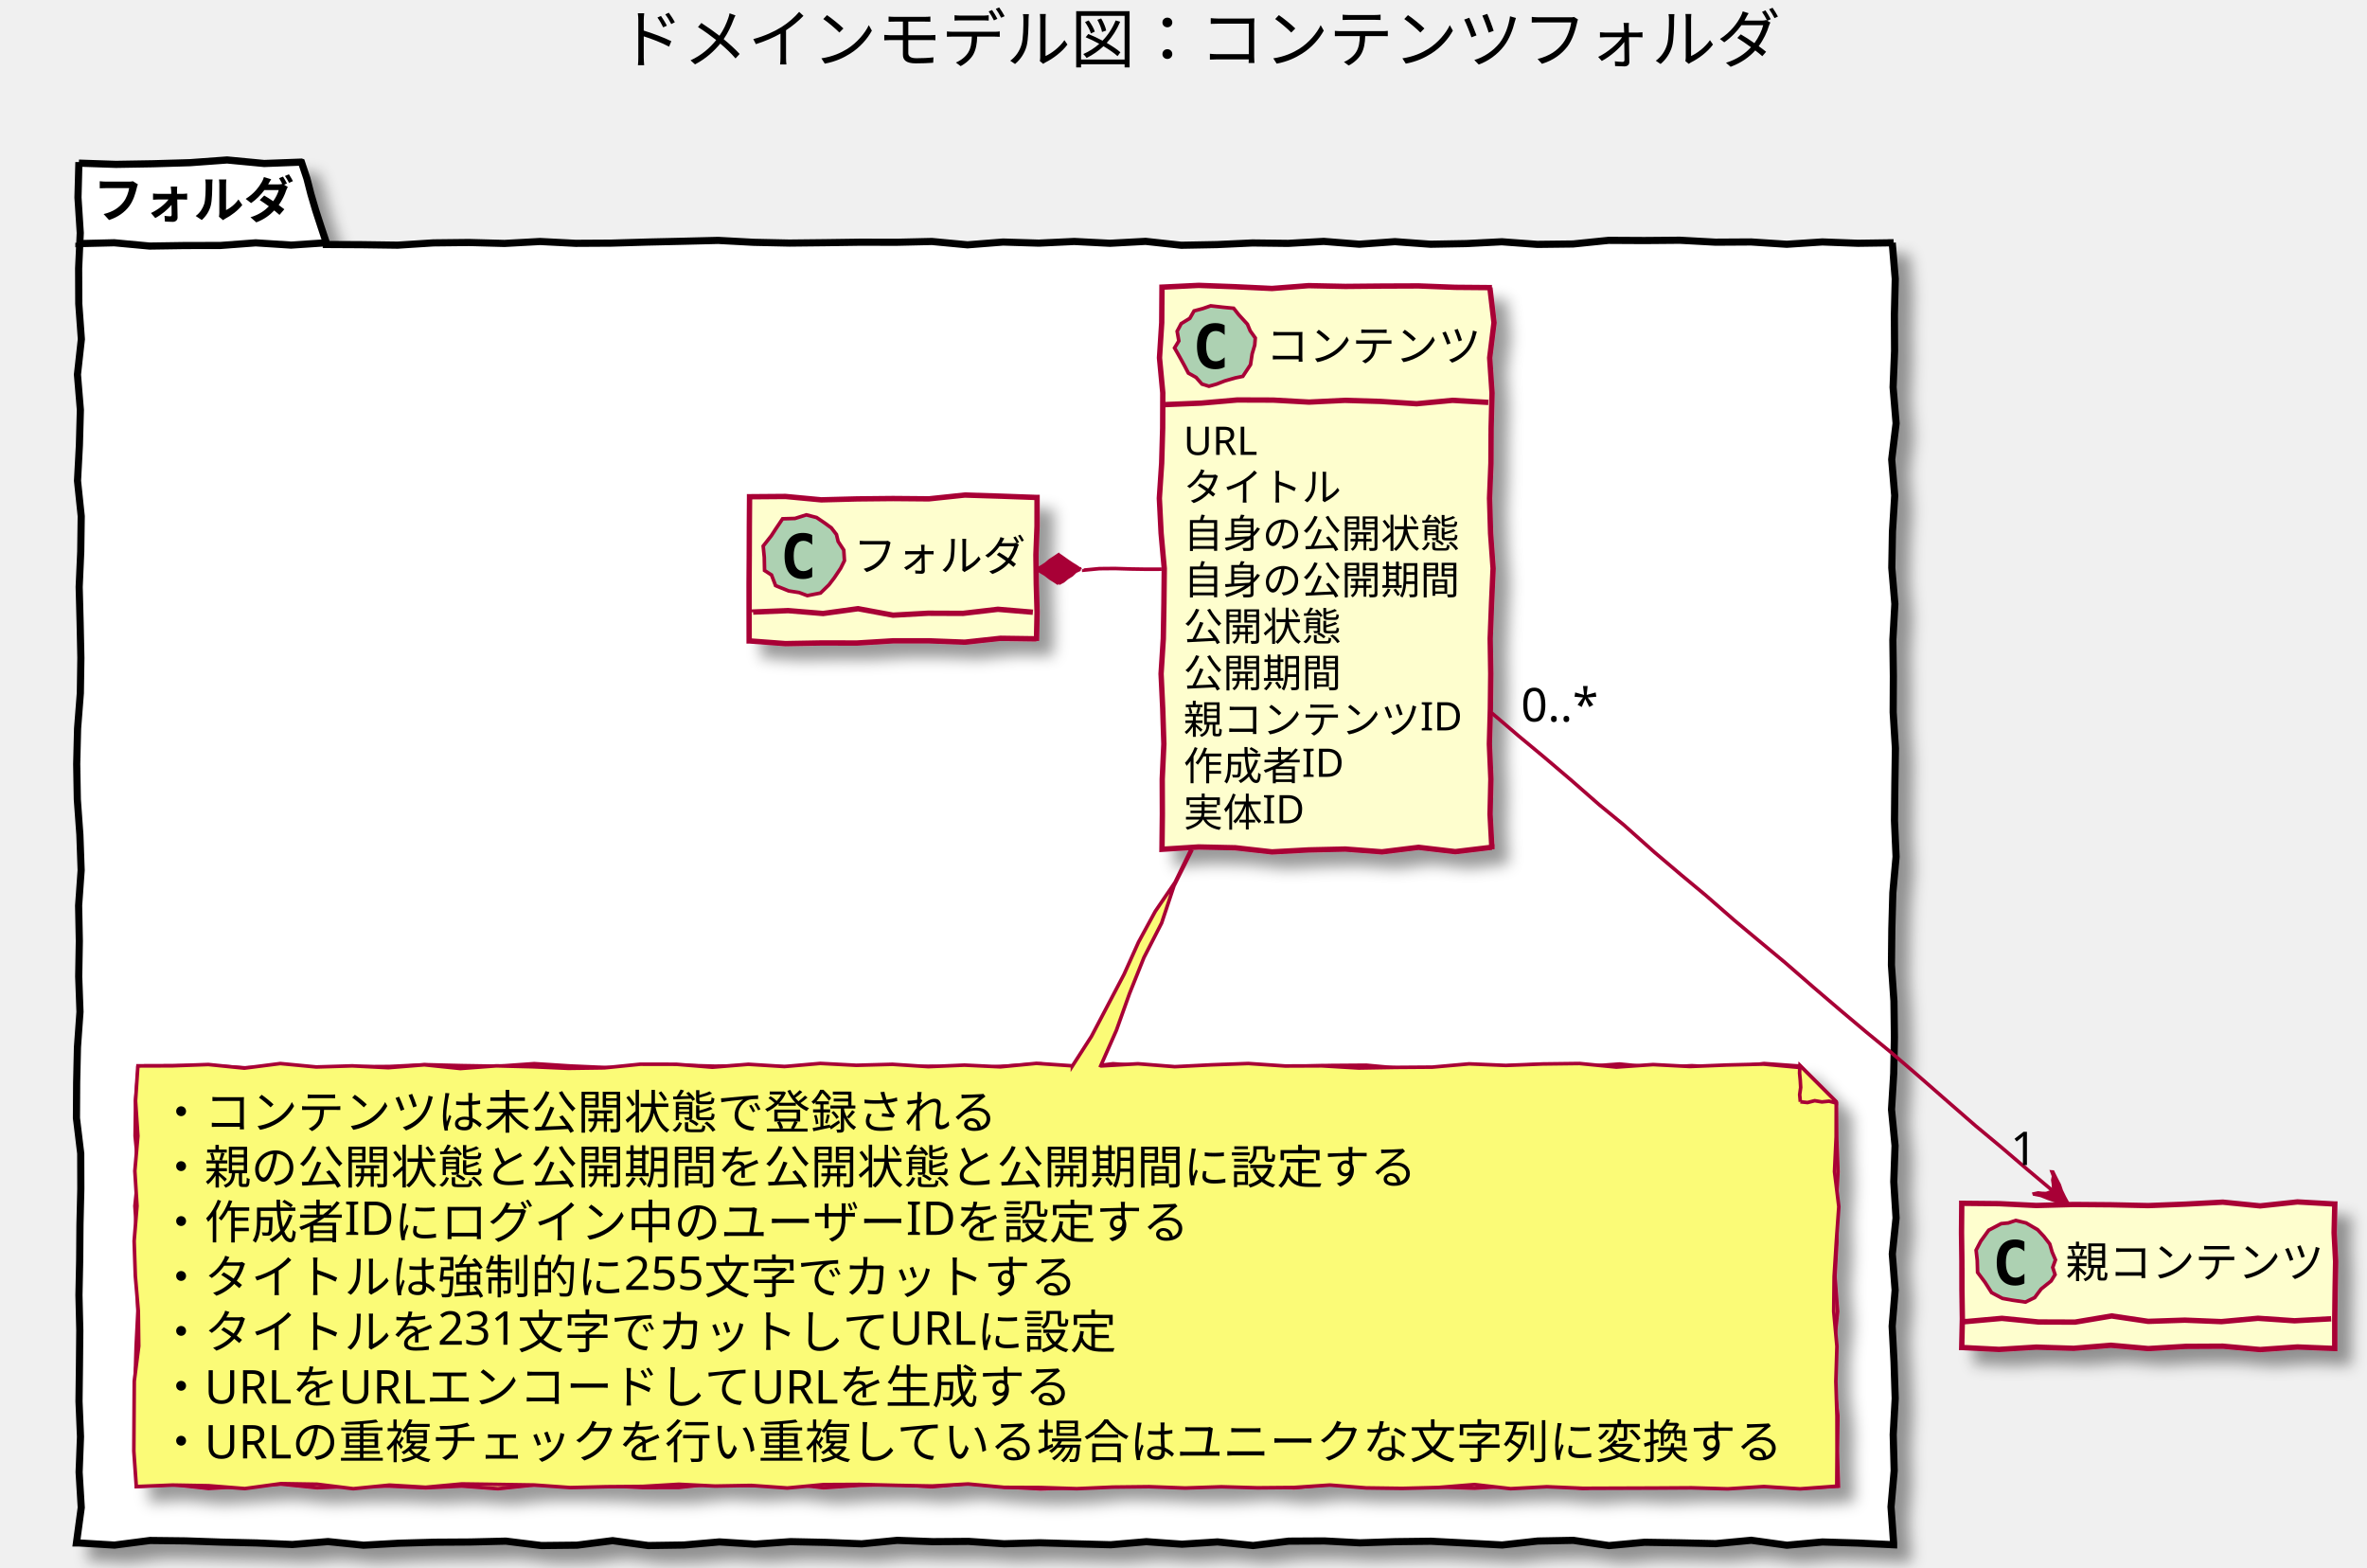
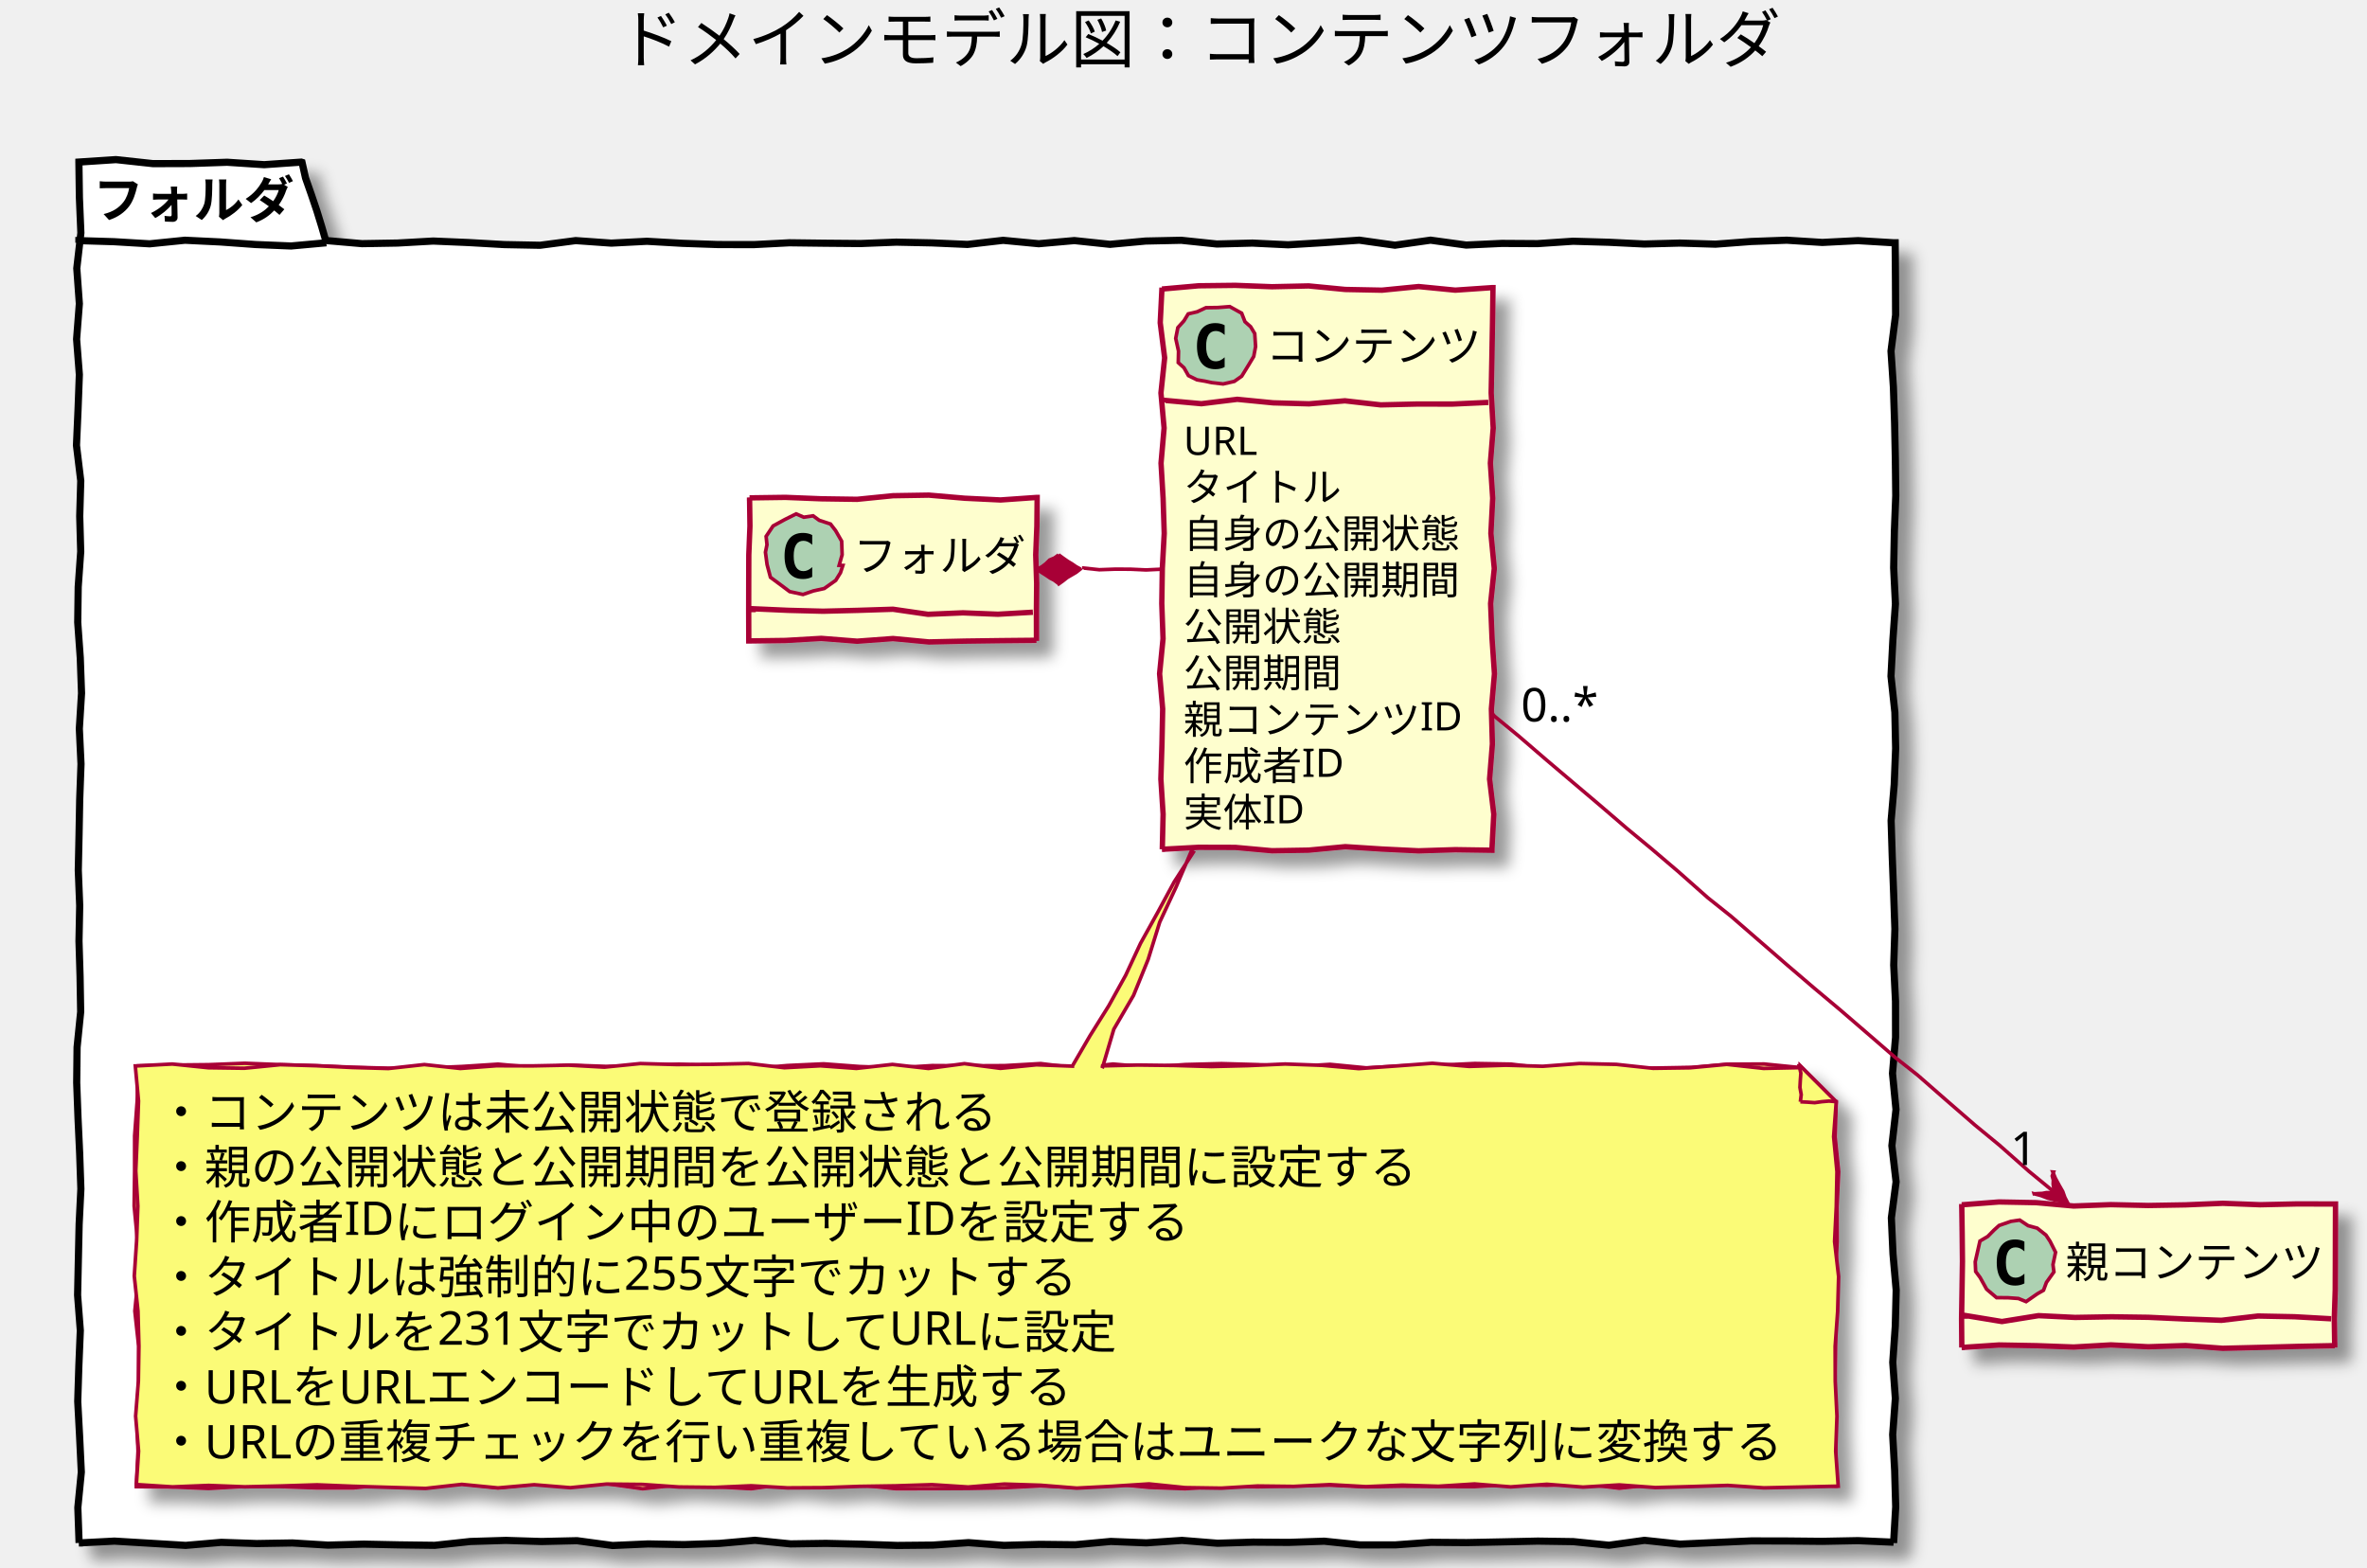
<svg xmlns="http://www.w3.org/2000/svg" contentScriptType="application/ecmascript" contentStyleType="text/css" height="437px" preserveAspectRatio="none" style="width:660px;height:437px;" version="1.1" viewBox="0 0 660 437" width="660px" zoomAndPan="magnify">
  <defs>
-     <filter height="300%" id="f5n1lhm" width="300%" x="-1" y="-1">
+     <filter height="300%" id="fx27m6w" width="300%" x="-1" y="-1">
      <feGaussianBlur result="blurOut" stdDeviation="2.0" />
      <feColorMatrix in="blurOut" result="blurOut2" type="matrix" values="0 0 0 0 0 0 0 0 0 0 0 0 0 0 0 0 0 0 .4 0" />
      <feOffset dx="4.0" dy="4.0" in="blurOut2" result="blurOut3" />
      <feBlend in="SourceGraphic" in2="blurOut3" mode="normal" />
    </filter>
  </defs>
  <g>
    <text fill="#000000" font-family="sans-serif" font-size="18" lengthAdjust="spacingAndGlyphs" textLength="324" x="172.5" y="17.402">ドメインモデル図：コンテンツフォルダ</text>
-     <polygon fill="#FFFFFF" filter="url(#f5n1lhm)" points="22,45.199,22,45.482,32.333,45.832,42.667,45.659,53,45.356,63.333,44.602,73.667,45.584,84,45.199,84.054,45.216,85.569,49.749,86.702,54.164,88.016,58.635,89.487,63.155,91,67.688,91,68.17,100.932,68.223,110.864,68.358,120.796,67.722,130.727,67.612,140.659,67.877,150.591,67.333,160.523,67.845,170.454,67.789,180.386,67.495,190.318,67.271,200.25,67.028,210.182,67.563,220.114,67.774,230.046,67.668,239.977,67.529,249.909,67.554,259.841,67.328,269.773,68.266,279.704,67.486,289.636,67.79,299.568,67.326,309.5,67.831,319.432,67.295,329.364,68.381,339.296,68.197,349.227,67.74,359.159,67.858,369.091,67.304,379.023,68.091,388.954,67.379,398.886,68.098,408.818,67.917,418.75,67.411,428.682,68.141,438.614,68.025,448.546,67.013,458.477,67.065,468.409,66.984,478.341,67.523,488.273,67.465,498.204,68.108,508.136,67.459,518.068,67.832,528,67.688,527.623,67.688,528.462,77.757,528.219,87.827,528.272,97.897,527.859,107.967,528.697,118.036,527.471,128.106,528.312,138.176,527.679,148.246,527.497,158.315,528.35,168.385,527.795,178.455,527.934,188.525,527.879,198.595,528.506,208.664,528.35,218.734,528.246,228.804,528.689,238.874,527.787,248.943,527.505,259.013,527.399,269.083,528.094,279.153,528.229,289.222,528.034,299.292,527.42,309.362,528.403,319.432,528.049,329.502,528.685,339.571,527.639,349.641,528.425,359.711,527.598,369.781,528.125,379.85,528.447,389.92,527.891,399.99,528.162,410.06,527.281,420.129,528,430.199,528,430.705,518.078,430.231,508.157,429.931,498.235,430.833,488.314,429.453,478.392,430.391,468.471,430.168,458.549,430.01,448.627,430.934,438.706,429.474,428.784,429.665,418.863,430.767,408.941,430.234,399.02,429.724,389.098,429.843,379.176,430.164,369.255,429.64,359.333,429.697,349.412,430.918,339.49,429.913,329.569,430.548,319.647,429.844,309.726,430.7,299.804,430.44,289.882,430.149,279.961,430.428,270.039,429.765,260.118,429.839,250.196,429.474,240.274,430.443,230.353,430.047,220.431,429.835,210.51,430.541,200.588,429.912,190.667,430.777,180.745,430.921,170.823,429.554,160.902,430.817,150.98,430.923,141.059,429.694,131.137,429.935,121.216,429.995,111.294,430.273,101.373,430.829,91.451,429.818,81.529,430.635,71.608,430.198,61.686,429.964,51.765,429.625,41.843,429.511,31.922,430.796,22,430.199,21.317,430.199,22.655,420.327,22.061,410.456,22.445,400.584,22.031,390.712,22.152,380.84,22.249,370.968,22.017,361.097,22.22,351.225,22.299,341.353,22.536,331.481,22.509,321.61,21.316,311.738,21.373,301.866,21.595,291.994,22.302,282.122,21.945,272.25,22.119,262.379,21.921,252.507,22.626,242.635,22.274,232.763,21.561,222.892,21.387,213.02,21.632,203.148,22.402,193.276,22.549,183.404,22.34,173.533,22.077,163.661,22.513,153.789,22.646,143.917,21.612,134.045,22.136,124.174,22.411,114.302,21.595,104.43,22.685,94.558,21.967,84.686,21.926,74.815,22.38,64.943,21.742,55.071,22,45.199" style="stroke: #000000; stroke-width: 2.0;" />
-     <path d="M22,67.688 L22,67.924 L31.857,67.688 L41.714,68.606 L51.571,68.461 L61.429,68.446 L71.286,67.708 L81.143,68.339 L91,67.688 " fill="#FFFFFF" style="stroke: #000000; stroke-width: 2.0;" />
+     <polygon fill="#FFFFFF" filter="url(#fx27m6w)" points="22,45.199,22,45.184,32.333,44.502,42.667,45.625,53,45.591,63.333,45.239,73.667,45.913,84,45.199,84.214,45.266,85.194,49.633,86.794,54.193,88.329,58.732,89.715,63.226,91,67.688,91,67.073,100.932,67.934,110.864,67.766,120.796,67.208,130.727,67.629,140.659,68.198,150.591,68.387,160.523,67.082,170.454,67.787,180.386,67.275,190.318,67.843,200.25,68.186,210.182,68.205,220.114,67.691,230.046,67.815,239.977,67.901,249.909,67.514,259.841,67.719,269.773,68.154,279.704,67.008,289.636,67.955,299.568,67.077,309.5,68.127,319.432,67.207,329.364,66.994,339.296,68.034,349.227,67.777,359.159,68.255,369.091,67.654,379.023,66.964,388.954,68.368,398.886,66.963,408.818,68.329,418.75,67.866,428.682,67.929,438.614,67.264,448.546,67.548,458.477,68.035,468.409,67.774,478.341,68.079,488.273,67.333,498.204,66.973,508.136,67.597,518.068,67.093,528,67.688,528.437,67.688,528.519,77.757,528.56,87.827,527.275,97.897,527.945,107.967,528.282,118.036,528.49,128.106,528.603,138.176,528.214,148.246,528.016,158.315,528.514,168.385,527.796,178.455,527.272,188.525,528.354,198.595,528.57,208.664,528.171,218.734,527.307,228.804,527.622,238.874,528.005,248.943,528.359,259.013,528.032,269.083,528.531,279.153,528.548,289.222,527.692,299.292,528.669,309.362,527.519,319.432,528.693,329.502,527.376,339.571,527.83,349.641,528.72,359.711,528.471,369.781,527.762,379.85,528.492,389.92,527.74,399.99,528.298,410.06,528.587,420.129,528,430.199,528,429.994,518.078,429.558,508.157,429.752,498.235,429.654,488.314,429.634,478.392,430.074,468.471,430.529,458.549,429.471,448.627,430.837,438.706,429.831,428.784,429.686,418.863,429.904,408.941,430.1,399.02,430.022,389.098,430.736,379.176,430.738,369.255,429.712,359.333,430.045,349.412,429.971,339.49,430.282,329.569,429.488,319.647,430.171,309.726,429.778,299.804,430.698,289.882,430.591,279.961,430.875,270.039,430.11,260.118,430.796,250.196,430.893,240.274,430.547,230.353,430.315,220.431,430.46,210.51,429.459,200.588,430.328,190.667,430.66,180.745,430.468,170.823,430.912,160.902,429.57,150.98,429.798,141.059,429.489,131.137,429.792,121.216,430.861,111.294,430.734,101.373,430.527,91.451,430.805,81.529,430.201,71.608,430.366,61.686,430.028,51.765,430.879,41.843,430.28,31.922,429.687,22,430.199,22.053,430.199,21.705,420.327,22.675,410.456,22.202,400.584,21.675,390.712,21.985,380.84,22.396,370.968,21.637,361.097,21.849,351.225,22.067,341.353,22.551,331.481,22.215,321.61,21.755,311.738,21.387,301.866,21.494,291.994,22.495,282.122,22.327,272.25,22.025,262.379,22.224,252.507,21.83,242.635,22.041,232.763,22.224,222.892,22.587,213.02,22.121,203.148,22.735,193.276,22.381,183.404,21.673,173.533,21.806,163.661,22.506,153.789,22.23,143.917,22.517,134.045,21.323,124.174,21.757,114.302,22.128,104.43,21.358,94.558,22.128,84.686,21.412,74.815,22.551,64.943,22.14,55.071,22,45.199" style="stroke: #000000; stroke-width: 2.0;" />
+     <path d="M22,67.688 L22,67.089 L31.857,67.391 L41.714,67.981 L51.571,66.983 L61.429,67.461 L71.286,68.178 L81.143,68.584 L91,67.688 " fill="#FFFFFF" style="stroke: #000000; stroke-width: 2.0;" />
    <text fill="#000000" font-family="sans-serif" font-size="14" font-weight="bold" lengthAdjust="spacingAndGlyphs" textLength="56" x="26" y="60.734">フォルダ</text>
-     <polygon fill="#FEFECE" filter="url(#f5n1lhm)" points="209,138.699,209,138.5,219,138.422,229,139.365,239,139.102,249,139.002,259,139.087,269,138.03,279,138.339,289,138.699,289.16,138.699,289.154,146.699,288.85,154.699,288.942,162.699,289.171,170.699,289,178.699,289,178.111,279,177.97,269,179.05,259,178.667,249,178.67,239,179.281,229,179.264,219,179.449,209,178.699,208.888,178.699,208.872,170.699,208.865,162.699,208.918,154.699,208.945,146.699,209,138.699" style="stroke: #A80036; stroke-width: 1.5;" />
-     <polygon fill="#ADD1B2" points="234.403,158.457,232.649,161.078,231.128,163.07,228.795,165.342,225.112,166.072,222.835,165.219,219.918,164.76,216.259,163.281,215.125,160.315,213.182,159.054,213.106,155.38,212.804,152.249,215.088,149.355,216.29,147.497,218.206,144.653,221.662,144.551,224.843,143.55,227.689,144.29,229.815,145.727,231.811,147.184,233.234,149.024,233.707,150.978,235.273,153.371,235.461,156.322" style="stroke: #A80036; stroke-width: 1.0;" />
+     <polygon fill="#FEFECE" filter="url(#fx27m6w)" points="209,138.699,209,138.815,219,138.674,229,139.072,239,139.217,249,138.211,259,138.049,269,138.915,279,139.398,289,138.699,289.194,138.699,289.113,146.699,288.795,154.699,289.055,162.699,288.982,170.699,289,178.699,289,178.52,279,178.618,269,178.752,259,178.982,249,178.036,239,178.775,229,177.99,219,178.568,209,178.699,208.785,178.699,208.758,170.699,208.769,162.699,208.792,154.699,209.111,146.699,209,138.699" style="stroke: #A80036; stroke-width: 1.5;" />
+     <polygon fill="#ADD1B2" points="235.024,157.652,234.363,159.661,233.035,161.817,229.825,164.088,226.792,164.759,223.9,165.751,220.191,164.952,217.789,163.149,214.827,160.959,213.884,157.409,213.43,153.971,213.859,151.883,213.617,149.557,215.563,146.643,218.83,144.858,221.995,143.281,224.119,144.209,226.722,143.819,228.423,145.067,231.57,146.101,232.996,147.946,234.684,150.891,234.815,154.671,233.982,157.616" style="stroke: #A80036; stroke-width: 1.0;" />
    <path d="M226.473,160.842 Q225.892,161.141 225.253,161.291 Q224.614,161.44 223.908,161.44 Q221.401,161.44 220.082,159.788 Q218.762,158.136 218.762,155.015 Q218.762,151.886 220.082,150.234 Q221.401,148.582 223.908,148.582 Q224.614,148.582 225.261,148.731 Q225.909,148.881 226.473,149.18 L226.473,151.902 Q225.842,151.321 225.249,151.052 Q224.655,150.782 224.024,150.782 Q222.68,150.782 221.995,151.848 Q221.31,152.915 221.31,155.015 Q221.31,157.107 221.995,158.174 Q222.68,159.24 224.024,159.24 Q224.655,159.24 225.249,158.97 Q225.842,158.701 226.473,158.12 Z " />
    <text fill="#000000" font-family="sans-serif" font-size="12" lengthAdjust="spacingAndGlyphs" textLength="48" x="238" y="159.234">フォルダ</text>
-     <path d="M210,170.699 L210,170.649 L219.75,170.252 L229.5,171.054 L239.25,169.715 L249,171.52 L258.75,170.979 L268.5,171.018 L278.25,169.88 L288,170.699 " fill="#FEFECE" style="stroke: #A80036; stroke-width: 1.5;" />
-     <polygon fill="#FEFECE" filter="url(#f5n1lhm)" points="324,80.199,324,80.062,334.222,79.568,344.444,79.944,354.667,80.433,364.889,79.641,375.111,79.856,385.333,79.76,395.556,79.721,405.778,80.112,416,80.199,415.432,80.199,416.578,89.987,415.371,99.774,416.026,109.561,415.773,119.348,415.725,129.135,415.334,138.923,415.626,148.71,416.324,158.497,415.889,168.284,415.514,178.071,415.672,187.859,415.56,197.646,415.289,207.433,415.706,217.22,415.479,227.008,416,236.795,416,236.224,405.778,237.45,395.556,236.246,385.333,237.504,375.111,236.73,364.889,236.965,354.667,237.519,344.444,236.369,334.222,236.145,324,236.795,324,236.795,324.107,227.008,324.07,217.22,324.524,207.433,324.212,197.646,323.75,187.859,324.37,178.071,324.541,168.284,324.641,158.497,323.759,148.71,323.266,138.923,323.913,129.135,324.194,119.348,324.229,109.561,323.305,99.774,323.928,89.987,324,80.199" style="stroke: #A80036; stroke-width: 1.5;" />
-     <polygon fill="#ADD1B2" points="349.142,98.662,348.69,101.669,346.541,104.928,344.445,105.363,341.5,106.209,339.243,107.092,337.104,107.693,335.149,107.091,333.5,105.225,331.355,104.02,330.252,101.919,328.598,98.917,327.503,97.013,328.701,95.06,328.226,92.369,329.363,90.227,331.765,88.751,332.946,86.686,335.332,86.051,337.577,85.272,341.029,85.667,343.991,85.956,345.438,87.787,347.826,90.394,348.6,92.248,350.017,94.234,349.864,96.231" style="stroke: #A80036; stroke-width: 1.0;" />
+     <path d="M210,170.699 L210,169.731 L219.75,170.168 L229.5,170.418 L239.25,170.175 L249,169.864 L258.75,171.278 L268.5,170.869 L278.25,171.259 L288,170.699 " fill="#FEFECE" style="stroke: #A80036; stroke-width: 1.5;" />
+     <polygon fill="#FEFECE" filter="url(#fx27m6w)" points="324,80.199,324,80.589,334.222,79.681,344.444,79.559,354.667,79.946,364.889,79.72,375.111,80.709,385.333,80.908,395.556,79.897,405.778,80.899,416,80.199,416.293,80.199,416.16,89.987,415.987,99.774,415.79,109.561,416.356,119.348,415.568,129.135,416.217,138.923,415.712,148.71,416.656,158.497,415.633,168.284,416.035,178.071,416.703,187.859,415.849,197.646,416.128,207.433,415.345,217.22,416.516,227.008,416,236.795,416,237.056,405.778,236.904,395.556,237.223,385.333,236.726,375.111,236.066,364.889,237.031,354.667,237.198,344.444,236.268,334.222,236.239,324,236.795,324.089,236.795,324.314,227.008,323.692,217.22,323.995,207.433,324.193,197.646,323.335,187.859,324.296,178.071,323.945,168.284,324.094,158.497,324.626,148.71,324.312,138.923,323.735,129.135,324.59,119.348,323.71,109.561,324.745,99.774,323.509,89.987,324,80.199" style="stroke: #A80036; stroke-width: 1.5;" />
+     <polygon fill="#ADD1B2" points="349.583,99.382,348.136,101.796,346.233,104.887,344.163,106.344,341.055,107.053,337.891,106.69,335.999,106.282,333.767,105.903,331.377,104.728,330.13,102.531,328.539,101.1,328.613,97.898,327.827,94.355,328.425,91.336,330.109,89.482,331.314,87.516,333.806,86.933,336.247,85.795,339.582,85.743,342.894,85.485,346.218,87.33,347.144,89.71,348.716,91.091,349.866,93.007,350.103,96.628" style="stroke: #A80036; stroke-width: 1.0;" />
    <path d="M341.473,102.342 Q340.892,102.641 340.253,102.79 Q339.614,102.94 338.908,102.94 Q336.401,102.94 335.082,101.288 Q333.762,99.636 333.762,96.515 Q333.762,93.386 335.082,91.734 Q336.401,90.082 338.908,90.082 Q339.614,90.082 340.261,90.231 Q340.909,90.381 341.473,90.68 L341.473,93.402 Q340.842,92.821 340.249,92.552 Q339.655,92.282 339.024,92.282 Q337.68,92.282 336.995,93.348 Q336.31,94.415 336.31,96.515 Q336.31,98.607 336.995,99.674 Q337.68,100.74 339.024,100.74 Q339.655,100.74 340.249,100.471 Q340.842,100.201 341.473,99.62 Z " />
    <text fill="#000000" font-family="sans-serif" font-size="12" lengthAdjust="spacingAndGlyphs" textLength="60" x="353" y="100.734">コンテンツ</text>
-     <path d="M325,112.199 L325,112.803 L335,112.393 L345,111.52 L355,111.554 L365,112.11 L375,111.627 L385,111.928 L395,112.569 L405,111.621 L415,112.199 " fill="#FEFECE" style="stroke: #A80036; stroke-width: 1.5;" />
+     <path d="M325,112.199 L325,111.651 L335,112.561 L345,111.337 L355,112.318 L365,112.595 L375,111.755 L385,112.886 L395,112.652 L405,112.659 L415,112.199 " fill="#FEFECE" style="stroke: #A80036; stroke-width: 1.5;" />
    <text fill="#000000" font-family="sans-serif" font-size="11" lengthAdjust="spacingAndGlyphs" textLength="21" x="330" y="126.834">URL</text>
    <text fill="#000000" font-family="sans-serif" font-size="11" lengthAdjust="spacingAndGlyphs" textLength="44" x="330" y="139.789">タイトル</text>
    <text fill="#000000" font-family="sans-serif" font-size="11" lengthAdjust="spacingAndGlyphs" textLength="77" x="330" y="152.744">自身の公開状態</text>
    <text fill="#000000" font-family="sans-serif" font-size="11" lengthAdjust="spacingAndGlyphs" textLength="77" x="330" y="165.699">自身の公開期間</text>
    <text fill="#000000" font-family="sans-serif" font-size="11" lengthAdjust="spacingAndGlyphs" textLength="44" x="330" y="178.654">公開状態</text>
    <text fill="#000000" font-family="sans-serif" font-size="11" lengthAdjust="spacingAndGlyphs" textLength="44" x="330" y="191.609">公開期間</text>
    <text fill="#000000" font-family="sans-serif" font-size="11" lengthAdjust="spacingAndGlyphs" textLength="77" x="330" y="204.565">親コンテンツID</text>
    <text fill="#000000" font-family="sans-serif" font-size="11" lengthAdjust="spacingAndGlyphs" textLength="44" x="330" y="217.519">作成者ID</text>
    <text fill="#000000" font-family="sans-serif" font-size="11" lengthAdjust="spacingAndGlyphs" textLength="33" x="330" y="230.475">実体ID</text>
-     <polygon fill="#FBFB77" filter="url(#f5n1lhm)" points="38,297.199,38.648,297.199,37.804,306.964,37.673,316.728,38.623,326.493,37.613,336.257,38.268,346.022,38.188,355.786,38.451,365.551,37.961,375.315,37.671,385.08,38.09,394.844,38.135,404.609,38,414.373,38,414.448,48.085,413.914,58.17,415.01,68.255,414.387,78.34,413.789,88.425,414.81,98.511,414.414,108.596,414.348,118.681,414.824,128.766,414.344,138.851,415.087,148.936,414.033,159.021,414.035,169.106,414.237,179.191,414.756,189.277,414.731,199.362,413.658,209.447,414.191,219.532,413.626,229.617,414.813,239.702,414.12,249.787,413.887,259.872,414.541,269.957,413.635,280.043,414.585,290.128,415.119,300.213,414.762,310.298,413.824,320.383,414.026,330.468,414.512,340.553,414.476,350.638,413.808,360.723,414.832,370.808,413.85,380.894,414.439,390.979,414.407,401.064,414.586,411.149,414.923,421.234,414.322,431.319,414.079,441.404,414.955,451.489,414.264,461.575,414.764,471.66,414.332,481.745,414.375,491.83,414.424,501.915,414.969,512,414.373,512.614,414.373,512.307,404.63,512.472,394.887,511.393,385.144,511.397,375.401,512.383,365.658,511.649,355.915,512.172,346.171,511.964,336.428,512.49,326.685,512.123,316.942,512,307.199,511.846,307.045,509.91,305.11,507.893,303.092,505.972,301.171,504.035,299.234,502,297.199,502,297.252,491.913,296.535,481.826,297.69,471.739,297.139,461.652,297.668,451.565,296.662,441.478,297.419,431.391,296.757,421.304,297.138,411.217,297.827,401.13,297.794,391.043,297.928,380.957,296.998,370.87,297.071,360.783,297.339,350.696,297.265,340.609,296.944,330.522,297.56,320.435,297.347,310.348,296.592,300.261,297.877,290.174,296.631,280.087,297.272,270,297.902,259.913,297.32,249.826,297.478,239.739,297.792,229.652,297.67,219.565,297.487,209.478,297.125,199.391,297.272,189.304,296.995,179.217,297.799,169.13,297.659,159.043,297.213,148.957,296.564,138.87,297.283,128.783,297.117,118.696,296.859,108.609,297.36,98.522,297.425,88.435,297.9,78.348,297.39,68.261,297.732,58.174,297.089,48.087,297.166,38,297.199" style="stroke: #A80036; stroke-width: 1.0;" />
-     <polygon fill="#FBFB77" points="38,297.199,38.438,297.199,37.796,306.964,38.446,316.728,37.598,326.493,38.204,336.257,37.405,346.022,37.734,355.786,38.568,365.551,38.69,375.315,37.441,385.08,37.376,394.844,37.317,404.609,38,414.373,38,414.474,48.085,414.064,58.17,414.242,68.255,415.038,78.34,413.661,88.425,413.827,98.511,415.074,108.596,414.073,118.681,414.671,128.766,413.744,138.851,413.883,148.936,414.041,159.021,414.763,169.106,414.518,179.191,414.437,189.277,413.839,199.362,414.34,209.447,414.16,219.532,414.875,229.617,413.928,239.702,413.878,249.787,414.136,259.872,414.322,269.957,413.759,280.043,414.702,290.128,414.744,300.213,415.067,310.298,414.625,320.383,414.511,330.468,414.882,340.553,414.539,350.638,414.824,360.723,414.734,370.808,414.058,380.894,414.849,390.979,414.986,401.064,414.73,411.149,413.916,421.234,415.068,431.319,414.525,441.404,414.963,451.489,414.925,461.575,414.89,471.66,414.826,481.745,415.114,491.83,414.47,501.915,415.116,512,414.373,512.154,414.373,512.221,404.63,512.203,394.887,511.899,385.144,512.198,375.401,511.304,365.658,511.416,355.915,512.027,346.171,512.725,336.428,511.524,326.685,511.977,316.942,512,307.199,512.104,307.303,510.084,305.283,508.022,303.222,505.973,301.173,504.09,299.289,502,297.199,502,297.652,491.738,296.691,481.477,296.942,471.215,297.358,460.954,296.821,450.692,297.523,440.43,296.521,430.169,296.647,419.907,297.057,409.646,296.623,399.384,297.531,389.123,297.606,378.861,297.785,368.599,297.174,358.338,297.218,348.076,296.521,337.815,296.893,327.553,297.408,317.292,296.595,307.03,297.199,306.925,297.155,311.296,287.252,314.94,277.044,318.964,266.995,323.911,257.334,327.335,247.033,332.18,237.329,331.928,237.19,327.649,245.995,322.12,254.109,317.449,262.698,313.428,271.646,308.883,280.305,304.332,288.96,299.03,297.199,299.03,297.173,288.99,296.481,278.951,297.453,268.911,296.973,258.872,297.403,248.832,296.745,238.792,297.021,228.753,296.498,218.713,297.366,208.673,296.74,198.634,297.56,188.594,296.739,178.555,296.718,168.515,297.733,158.475,297.876,148.436,297.429,138.396,297.175,128.357,297.923,118.317,296.883,108.277,297.694,98.238,297.18,88.198,297.49,78.159,296.533,68.119,297.817,58.079,296.801,48.04,297.167,38,297.199" style="stroke: #A80036; stroke-width: 1.0;" />
-     <path d="M502,297.199 L501.86,297.199 L501.781,299.199 L501.973,301.199 L502.091,303.199 L501.808,305.199 L502,307.199 " fill="#FBFB77" style="stroke: #A80036; stroke-width: 1.0;" />
-     <path d="M512,307.199 L512,307.532 L510,307.028 L508,307.235 L506,306.896 L504,307.411 L502,307.199 " fill="#FBFB77" style="stroke: #A80036; stroke-width: 1.0;" />
+     <polygon fill="#FBFB77" filter="url(#fx27m6w)" points="38,297.199,38.506,297.199,38.248,306.964,37.532,316.728,37.535,326.493,37.406,336.257,38.346,346.022,38.545,355.786,37.596,365.551,38.658,375.315,38.681,385.08,38.157,394.844,38.481,404.609,38,414.373,38,414.502,48.085,414.578,58.17,415.009,68.255,414.428,78.34,414.482,88.425,414.846,98.511,414.849,108.596,413.787,118.681,414.804,128.766,413.718,138.851,414.815,148.936,413.83,159.021,413.632,169.106,413.67,179.191,415.092,189.277,413.989,199.362,414.515,209.447,415.083,219.532,413.692,229.617,414.774,239.702,414.044,249.787,415.075,259.872,415.053,269.957,415.002,280.043,414.804,290.128,414.279,300.213,414.771,310.298,413.731,320.383,414.7,330.468,415.086,340.553,414.355,350.638,414.546,360.723,414.247,370.808,414.086,380.894,414.552,390.979,414.384,401.064,414.472,411.149,414.491,421.234,413.885,431.319,414.123,441.404,413.733,451.489,414.937,461.575,413.887,471.66,414.133,481.745,413.974,491.83,414.007,501.915,413.734,512,414.373,512.02,414.373,511.861,404.63,511.487,394.887,511.627,385.144,511.796,375.401,511.773,365.658,511.796,355.915,512.252,346.171,512.216,336.428,512.682,326.685,511.685,316.942,512,307.199,512.114,307.313,510.076,305.275,508.029,303.228,506.01,301.21,504.017,299.217,502,297.199,502,297.664,491.913,296.661,481.826,296.718,471.739,297.599,461.652,297.781,451.565,297.909,441.478,297.27,431.391,297.923,421.304,296.692,411.217,296.515,401.13,296.986,391.043,297.178,380.957,297.738,370.87,296.758,360.783,297.371,350.696,296.836,340.609,296.55,330.522,296.809,320.435,297.537,310.348,296.67,300.261,297.784,290.174,296.539,280.087,297.114,270,297.161,259.913,297.101,249.826,297.719,239.739,297.369,229.652,296.614,219.565,297.082,209.478,297.945,199.391,297.295,189.304,296.705,179.217,297.127,169.13,297.329,159.043,296.974,148.957,297.633,138.87,296.701,128.783,297.353,118.696,297.778,108.609,297.849,98.522,297.565,88.435,297.147,78.348,296.84,68.261,296.454,58.174,296.847,48.087,296.952,38,297.199" style="stroke: #A80036; stroke-width: 1.0;" />
+     <polygon fill="#FBFB77" points="38,297.199,37.725,297.199,38.625,306.964,38.277,316.728,37.86,326.493,38.438,336.257,38.088,346.022,37.443,355.786,38.475,365.551,38.742,375.315,38.584,385.08,37.813,394.844,38.644,404.609,38,414.373,38,413.908,48.085,414.561,58.17,414.157,68.255,414.543,78.34,414.305,88.425,413.993,98.511,414.394,108.596,414.697,118.681,414.992,128.766,413.864,138.851,414.852,148.936,413.965,159.021,414.789,169.106,413.785,179.191,413.882,189.277,414.59,199.362,414.7,209.447,414.251,219.532,414.838,229.617,414.776,239.702,414.421,249.787,414.268,259.872,413.947,269.957,414.593,280.043,413.781,290.128,414.102,300.213,414.906,310.298,414.386,320.383,413.737,330.468,414.771,340.553,414.916,350.638,414.316,360.723,414.435,370.808,413.931,380.894,414.498,390.979,414.076,401.064,414.386,411.149,413.75,421.234,414.563,431.319,413.832,441.404,414.623,451.489,414.017,461.575,414.752,471.66,414.471,481.745,414.154,491.83,414.834,501.915,414.611,512,414.373,512.557,414.373,511.85,404.63,512.206,394.887,511.729,385.144,511.699,375.401,512.397,365.658,512.665,355.915,511.542,346.171,512.009,336.428,512.202,326.685,511.274,316.942,512,307.199,511.881,307.08,509.951,305.15,508.113,303.312,506.176,301.375,504.052,299.252,502,297.199,502,297.671,491.738,297.89,481.477,296.764,471.215,297.72,460.954,297.867,450.692,296.763,440.43,296.524,430.169,297.296,419.907,297.004,409.646,297.332,399.384,296.46,389.123,297.222,378.861,297.947,368.599,297.032,358.338,296.659,348.076,297.12,337.815,297.373,327.553,297.073,317.292,296.947,307.03,297.199,307.487,297.391,310.575,286.949,316.073,277.52,320.145,267.491,323.371,257.107,327.945,247.289,332.18,237.329,332.727,237.632,327.414,245.865,322.766,254.467,318.019,263.014,313.886,271.9,309.146,280.45,303.949,288.748,299.03,297.199,299.03,297.26,288.99,296.885,278.951,297.876,268.911,296.563,258.872,297.906,248.832,296.774,238.792,297.893,228.753,297.164,218.713,297.698,208.673,296.521,198.634,296.749,188.594,296.814,178.555,296.533,168.515,297.541,158.475,296.981,148.436,297.187,138.396,297.153,128.357,297.909,118.317,296.819,108.277,297.923,98.238,297.639,88.198,297.147,78.159,296.851,68.119,297.846,58.079,297.704,48.04,296.668,38,297.199" style="stroke: #A80036; stroke-width: 1.0;" />
+     <path d="M502,297.199 L501.676,297.199 L502.137,299.199 L501.988,301.199 L501.882,303.199 L502.241,305.199 L502,307.199 " fill="#FBFB77" style="stroke: #A80036; stroke-width: 1.0;" />
+     <path d="M512,307.199 L512,307.161 L510,306.995 L508,307.168 L506,307.446 L504,307.301 L502,307.199 " fill="#FBFB77" style="stroke: #A80036; stroke-width: 1.0;" />
    <text fill="#000000" font-family="sans-serif" font-size="13" lengthAdjust="spacingAndGlyphs" textLength="234" x="44" y="314.768">・コンテンツは未公開状態で登録される</text>
    <text fill="#000000" font-family="sans-serif" font-size="13" lengthAdjust="spacingAndGlyphs" textLength="351" x="44" y="330.078">・親の公開状態と公開期間を公開状態と公開期間に設定する</text>
    <text fill="#000000" font-family="sans-serif" font-size="13" lengthAdjust="spacingAndGlyphs" textLength="288" x="44" y="345.389">・作成者IDにログイン中のユーザーIDを設定する</text>
    <text fill="#000000" font-family="sans-serif" font-size="13" lengthAdjust="spacingAndGlyphs" textLength="258" x="44" y="360.699">・タイトルは強制的に255文字でカットする</text>
    <text fill="#000000" font-family="sans-serif" font-size="13" lengthAdjust="spacingAndGlyphs" textLength="269" x="44" y="376.01">・タイトルを231文字でカットしてURLに設定</text>
    <text fill="#000000" font-family="sans-serif" font-size="13" lengthAdjust="spacingAndGlyphs" textLength="254" x="44" y="391.32">・URLをURLエンコードしてURLを生成する</text>
    <text fill="#000000" font-family="sans-serif" font-size="13" lengthAdjust="spacingAndGlyphs" textLength="453" x="44" y="406.631">・URLの重複チェックを行い重複している場合はユニークな文字列に変換する</text>
-     <polygon fill="#FEFECE" filter="url(#f5n1lhm)" points="547,335.699,547,335.499,557.4,335.603,567.8,336.113,578.2,335.828,588.6,335.912,599,336.141,609.4,335.73,619.8,335.18,630.2,336.22,640.6,335.114,651,335.699,651.023,335.699,650.829,343.699,651.245,351.699,651.1,359.699,651.003,367.699,651,375.699,651,375.977,640.6,375.556,630.2,376.278,619.8,375.337,609.4,375.391,599,376.006,588.6,375.078,578.2,375.931,567.8,375.598,557.4,376.235,547,375.699,546.991,375.699,547.174,367.699,547.054,359.699,547.041,351.699,546.937,343.699,547,335.699" style="stroke: #A80036; stroke-width: 1.5;" />
-     <polygon fill="#ADD1B2" points="573.022,355.373,571.915,357.163,569.127,359.399,567.341,361.789,564.762,363.039,561.101,362.511,558.338,362.011,555.326,360.406,553.458,357.488,551.422,354.769,551.324,351.405,551.002,348.57,552.308,346.051,554.517,343.002,557.989,341.175,559.99,340.981,562.06,340.279,564.937,340.977,568.161,342.861,569.891,344.706,571.549,346.845,572.205,349.092,573.138,351.26,572.375,353.373" style="stroke: #A80036; stroke-width: 1.0;" />
+     <polygon fill="#FEFECE" filter="url(#fx27m6w)" points="547,335.699,547,335.92,557.4,335.125,567.8,335.322,578.2,336.256,588.6,335.875,599,336.111,609.4,335.935,619.8,335.501,630.2,335.899,640.6,335.671,651,335.699,651.214,335.699,651.187,343.699,651.17,351.699,651.14,359.699,650.876,367.699,651,375.699,651,375.182,640.6,375.394,630.2,375.671,619.8,375.928,609.4,375.157,599,375.497,588.6,374.978,578.2,375.572,567.8,375.191,557.4,375.003,547,375.699,547.018,375.699,546.951,367.699,547.079,359.699,547.2,351.699,547.116,343.699,547,335.699" style="stroke: #A80036; stroke-width: 1.5;" />
+     <polygon fill="#ADD1B2" points="572.702,354.633,570.615,357.558,569.802,359.748,568.089,360.729,564.947,362.919,562.802,362.043,559.915,361.833,556.709,361.807,553.931,359.454,552.118,356.184,550.882,354.514,550.761,351.824,551.329,349.326,552.08,346.021,554.248,344.745,555.953,343.011,557.408,341.685,560.767,340.519,563.172,340.186,565.509,341.736,568.041,342.426,570.5,344.378,571.637,346.106,573.168,349.151,572.438,352.603" style="stroke: #A80036; stroke-width: 1.0;" />
    <path d="M564.473,357.842 Q563.892,358.141 563.253,358.291 Q562.614,358.44 561.908,358.44 Q559.401,358.44 558.082,356.788 Q556.762,355.136 556.762,352.015 Q556.762,348.886 558.082,347.234 Q559.401,345.582 561.908,345.582 Q562.614,345.582 563.261,345.731 Q563.909,345.881 564.473,346.18 L564.473,348.902 Q563.842,348.321 563.249,348.051 Q562.655,347.782 562.024,347.782 Q560.68,347.782 559.995,348.848 Q559.31,349.915 559.31,352.015 Q559.31,354.107 559.995,355.174 Q560.68,356.24 562.024,356.24 Q562.655,356.24 563.249,355.971 Q563.842,355.701 564.473,355.12 Z " />
    <text fill="#000000" font-family="sans-serif" font-size="12" lengthAdjust="spacingAndGlyphs" textLength="72" x="576" y="356.234">親コンテンツ</text>
-     <path d="M548,367.699 L548,368.493 L558.2,367.577 L568.4,368.589 L578.6,368.627 L588.8,366.909 L599,368.418 L609.2,368.08 L619.4,368.491 L629.6,367.561 L639.8,368.254 L650,367.699 " fill="#FEFECE" style="stroke: #A80036; stroke-width: 1.5;" />
-     <path d="M302.2,158.699 L302.2,158.963 L306.54,158.549 L310.88,158.509 L315.22,158.642 L319.56,158.71 L323.9,158.699 " fill="none" style="stroke: #A80036; stroke-width: 1.0;" />
-     <polygon fill="#A80036" points="289.18,158.699,289.194,158.72,290.353,159.458,291.461,160.121,292.85,161.204,293.996,161.923,295.18,162.699,295.161,162.671,296.449,162.003,297.565,161.076,298.795,160.321,299.856,159.314,301.18,158.699,301.259,158.817,300.018,157.957,298.891,157.265,297.687,156.459,296.422,155.562,295.18,154.699,295.178,154.697,293.983,155.504,292.769,156.284,291.668,157.23,290.465,158.026,289.18,158.699" style="stroke: #A80036; stroke-width: 1.0;" />
-     <path d="M416.07,198.929 L415.952,198.791 L423.477,205.221 L430.475,211.034 L437.91,217.359 L445.971,224.419 L452.778,230.006 L461.283,237.588 L468.661,243.845 L475.679,249.681 L483.673,256.662 L490.744,262.56 L497.783,268.42 L505.69,275.3 L513.202,281.716 L520.437,287.805 L527.233,293.379 L534.863,299.934 L542.892,306.957 L550.823,313.864 L557.849,319.709 L565.37,326.134 L572.6,332.219 " fill="none" style="stroke: #A80036; stroke-width: 1.0;" />
-     <polygon fill="#A80036" points="576.64,335.659,576.633,335.656,575.624,333.803,574.757,332.017,574.204,330.383,573.268,328.565,572.391,326.774,572.181,326.758,572.61,327.913,572.395,329.016,572.567,330.151,572.623,331.276,572.837,332.413,572.85,332.576,571.699,332.378,570.595,332.769,569.459,332.757,568.313,332.616,567.197,332.86,567.222,332.941,569.049,333.296,571,334.067,572.923,334.741,574.761,335.132,576.64,335.659" style="stroke: #A80036; stroke-width: 1.0;" />
+     <path d="M548,367.699 L548,366.784 L558.2,368.465 L568.4,366.825 L578.6,367.32 L588.8,367.145 L599,367.286 L609.2,367.755 L619.4,368.123 L629.6,366.929 L639.8,367.129 L650,367.699 " fill="#FEFECE" style="stroke: #A80036; stroke-width: 1.5;" />
+     <path d="M302.2,158.699 L302.2,158.397 L306.54,158.849 L310.88,158.69 L315.22,158.704 L319.56,158.907 L323.9,158.699 " fill="none" style="stroke: #A80036; stroke-width: 1.0;" />
+     <polygon fill="#A80036" points="289.18,158.699,289.223,158.764,290.467,159.629,291.626,160.368,292.846,161.199,293.859,161.718,295.18,162.699,295.238,162.786,296.411,161.946,297.547,161.05,298.794,160.32,300.041,159.591,301.18,158.699,301.084,158.555,300.043,157.993,298.816,157.153,297.715,156.501,296.47,155.634,295.18,154.699,295.189,154.713,294.024,155.565,292.672,156.137,291.628,157.171,290.481,158.051,289.18,158.699" style="stroke: #A80036; stroke-width: 1.0;" />
+     <path d="M416.07,198.929 L416.706,199.676 L423.532,205.286 L431.211,211.897 L438.574,218.138 L445.915,224.352 L453.545,230.907 L460.474,236.638 L467.924,242.98 L476.24,250.34 L482.625,255.431 L490.472,262.241 L498.337,269.071 L505.874,275.516 L513.025,281.507 L520.733,288.153 L528.519,294.89 L534.769,299.824 L542.804,306.853 L550.65,313.661 L557.487,319.284 L565.775,326.61 L572.6,332.219 " fill="none" style="stroke: #A80036; stroke-width: 1.0;" />
+     <polygon fill="#A80036" points="576.64,335.659,576.693,335.685,575.75,333.863,575.159,332.21,574.079,330.323,573.087,328.478,572.391,326.774,572.608,326.791,572.231,327.882,572.536,329.027,572.484,330.144,572.646,331.278,572.837,332.413,572.838,332.426,571.71,332.523,570.576,332.528,569.458,332.738,568.326,332.785,567.197,332.86,567.192,332.842,569.058,333.325,571.002,334.073,572.862,334.537,574.686,334.878,576.64,335.659" style="stroke: #A80036; stroke-width: 1.0;" />
    <text fill="#000000" font-family="sans-serif" font-size="13" lengthAdjust="spacingAndGlyphs" textLength="22" x="424.096" y="201.15">0..*</text>
    <text fill="#000000" font-family="sans-serif" font-size="13" lengthAdjust="spacingAndGlyphs" textLength="8" x="560.567" y="324.841">1</text>
  </g>
</svg>
